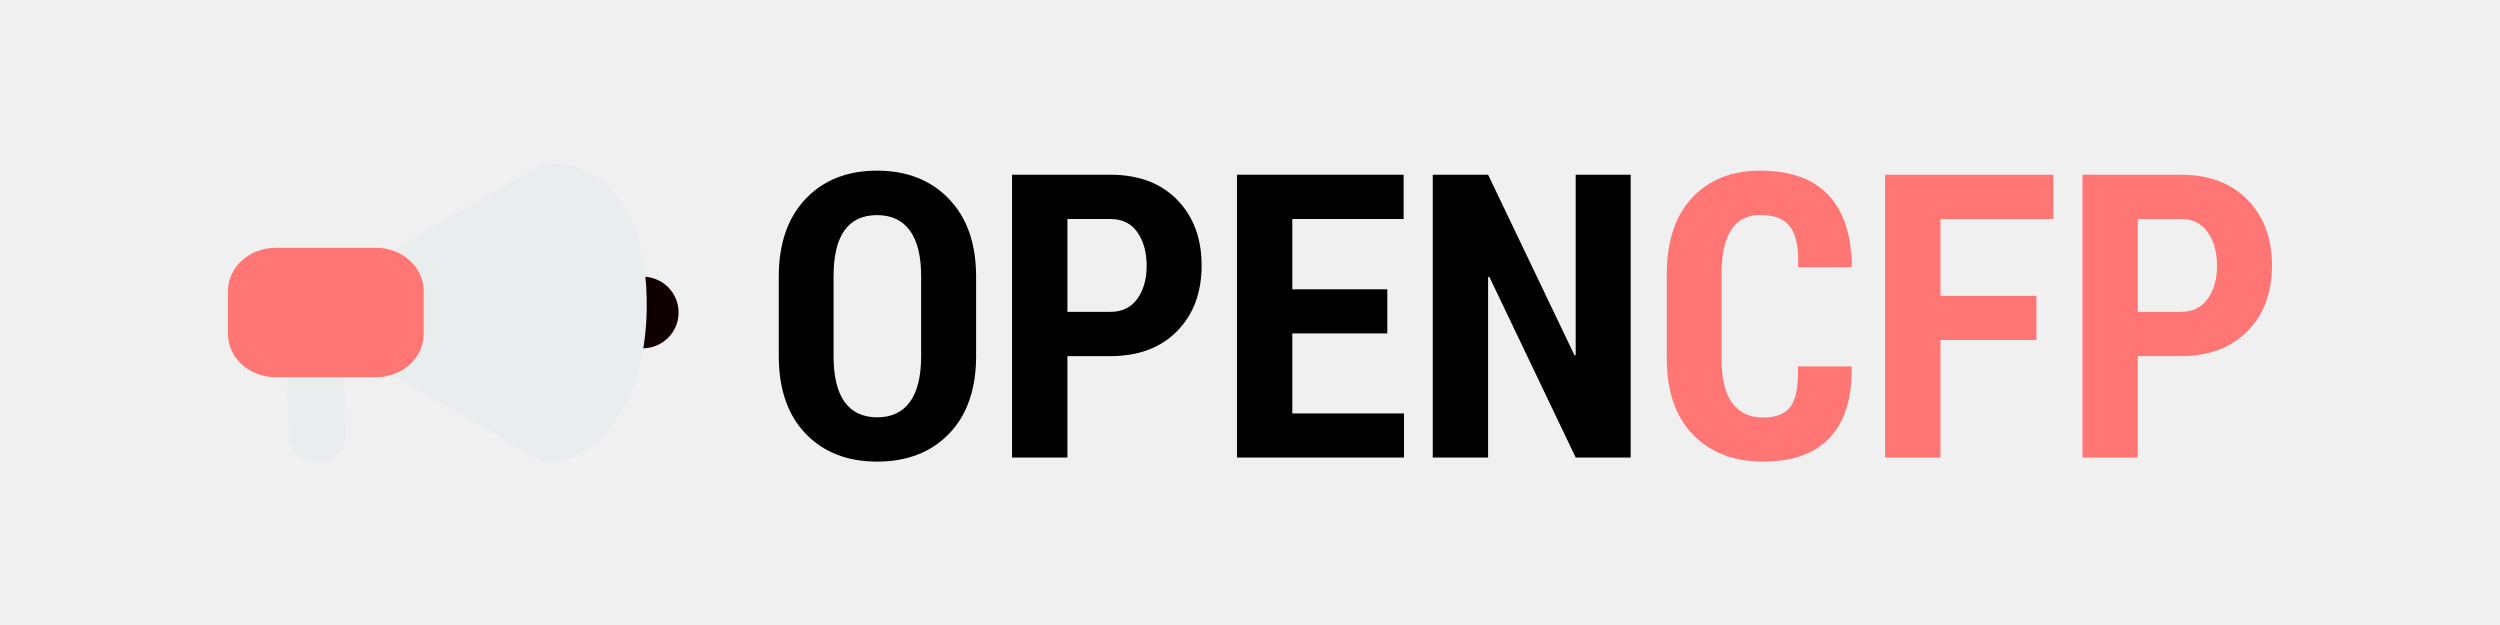
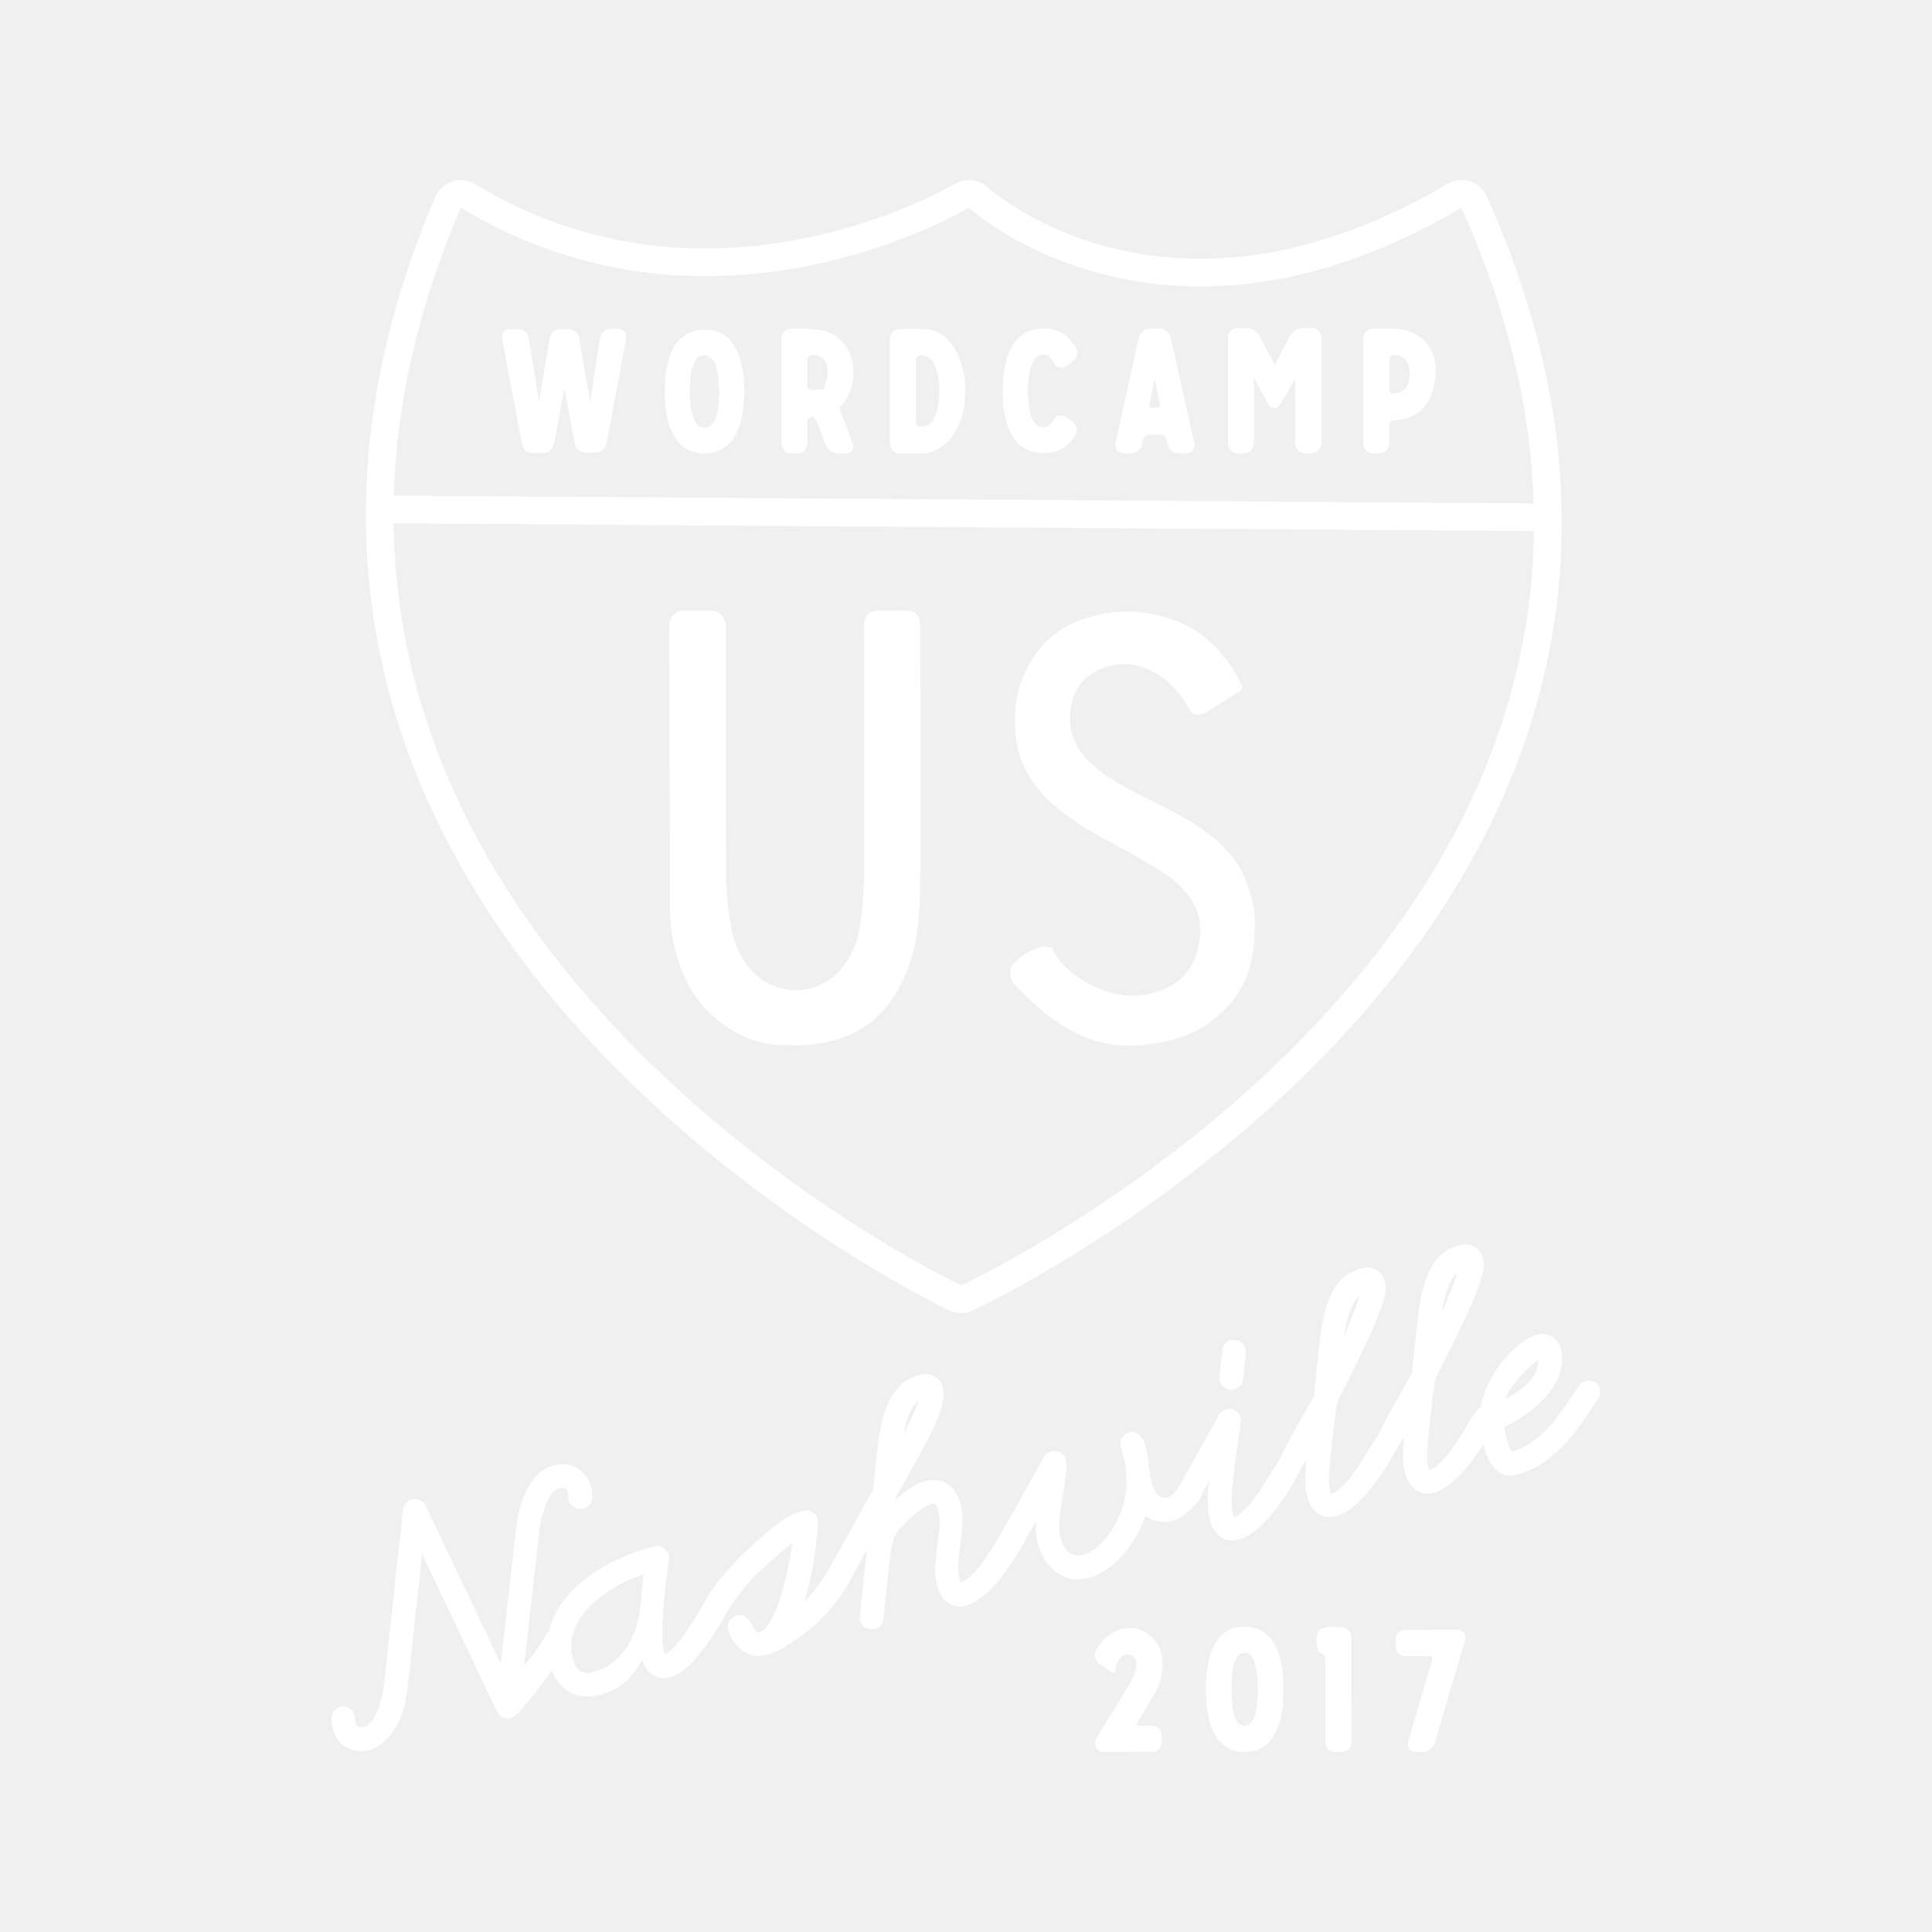
- <svg xmlns="http://www.w3.org/2000/svg" version="1.1" x="0" y="0" width="200" height="50" viewBox="0, 0, 500, 100" id="opencfp-logo">
-   <g>
-     <g>
-       <path class="megaphone-end" d="M128.559,57.158 C124.605,57.158 121.401,53.953 121.401,50 C121.401,46.047 124.605,42.842 128.559,42.842 C132.512,42.842 135.716,46.047 135.716,50 C135.716,53.953 132.512,57.158 128.559,57.158 z" fill="#110000" />
-       <path class="megaphone-base" d="M106.578,78.948 C101.18,75.312 56.956,50.086 56.956,50.086 C56.956,50.086 99.894,25.161 106.947,21.225 C113.999,17.288 129.856,23.817 129.34,49.627 C128.824,75.438 111.975,82.584 106.578,78.948 z" fill="#E9EDEE" />
-       <path class="megaphone-base" d="M62.459,47.244 L62.459,47.244 C65.607,47.128 68.249,49.465 68.36,52.464 L69.163,74.188 C69.273,77.187 66.811,79.713 63.663,79.829 L63.663,79.829 C60.515,79.945 57.873,77.608 57.763,74.609 L56.96,52.885 C56.849,49.886 59.311,47.36 62.459,47.244 z" fill="#E9EDEE" />
-       <path class="megaphone-cover" d="M55.142,37.056 L75.182,37.056 C80.452,37.056 84.725,40.92 84.725,45.685 L84.725,54.315 C84.725,59.08 80.452,62.944 75.182,62.944 L55.142,62.944 C49.872,62.944 45.6,59.08 45.6,54.315 L45.6,45.685 C45.6,40.92 49.872,37.056 55.142,37.056 z" fill="#FF7674" />
-     </g>
-     <path class="base-text" d="M195.223,58.688 Q195.223,68.633 189.824,74.227 Q184.424,79.82 175.451,79.82 Q166.478,79.82 161.117,74.227 Q155.756,68.633 155.756,58.688 L155.756,42.839 Q155.756,32.934 161.117,27.282 Q166.478,21.63 175.412,21.63 Q184.347,21.63 189.785,27.282 Q195.223,32.934 195.223,42.839 z M184.23,42.762 Q184.23,36.702 181.977,33.614 Q179.724,30.525 175.412,30.525 Q171.061,30.525 168.886,33.594 Q166.711,36.663 166.711,42.762 L166.711,58.688 Q166.711,64.826 168.925,67.895 Q171.139,70.964 175.451,70.964 Q179.724,70.964 181.977,67.895 Q184.23,64.826 184.23,58.688 z" fill="#000000" />
-     <path class="base-text" d="M213.481,58.727 L213.481,79.005 L202.41,79.005 L202.41,22.446 L222.066,22.446 Q230.534,22.446 235.428,27.457 Q240.323,32.468 240.323,40.586 Q240.323,48.744 235.409,53.736 Q230.495,58.727 222.066,58.727 z M213.481,49.87 L222.066,49.87 Q225.6,49.87 227.465,47.268 Q229.33,44.665 229.33,40.664 Q229.33,36.624 227.484,33.963 Q225.639,31.302 222.066,31.302 L213.481,31.302 z" fill="#000000" />
-     <path class="base-text" d="M277.459,54.182 L258.464,54.182 L258.464,70.187 L280.8,70.187 L280.8,79.005 L247.393,79.005 L247.393,22.446 L280.722,22.446 L280.722,31.302 L258.464,31.302 L258.464,45.364 L277.459,45.364 z" fill="#000000" />
-     <path class="base-text" d="M326.133,79.005 L315.139,79.005 L297.853,42.839 L297.62,42.917 L297.62,79.005 L286.549,79.005 L286.549,22.446 L297.62,22.446 L314.906,58.572 L315.139,58.494 L315.139,22.446 L326.133,22.446 z" fill="#000000" />
-     <path class="primary-text" d="M370.222,60.786 L370.339,61.019 Q370.416,70.342 365.91,75.081 Q361.404,79.82 352.625,79.82 Q343.846,79.82 338.602,74.44 Q333.358,69.06 333.358,59.193 L333.358,42.296 Q333.358,32.468 338.427,27.049 Q343.497,21.63 352.004,21.63 Q361.016,21.63 365.619,26.447 Q370.222,31.263 370.378,40.703 L370.261,40.936 L359.617,40.936 Q359.85,35.381 358.102,32.934 Q356.354,30.487 352.004,30.487 Q348.275,30.487 346.293,33.4 Q344.312,36.313 344.312,42.218 L344.312,59.193 Q344.312,65.176 346.429,68.089 Q348.546,71.002 352.625,71.002 Q356.626,71.002 358.2,68.691 Q359.773,66.38 359.579,60.786 z" fill="#FF7674" />
-     <path class="primary-text" d="M407.281,55.503 L388.091,55.503 L388.091,79.005 L377.02,79.005 L377.02,22.446 L410.66,22.446 L410.66,31.302 L388.091,31.302 L388.091,46.685 L407.281,46.685 z" fill="#FF7674" />
-     <path class="primary-text" d="M427.558,58.727 L427.558,79.005 L416.487,79.005 L416.487,22.446 L436.143,22.446 Q444.611,22.446 449.506,27.457 Q454.4,32.468 454.4,40.586 Q454.4,48.744 449.486,53.736 Q444.573,58.727 436.143,58.727 z M427.558,49.87 L436.143,49.87 Q439.678,49.87 441.543,47.268 Q443.407,44.665 443.407,40.664 Q443.407,36.624 441.562,33.963 Q439.717,31.302 436.143,31.302 L427.558,31.302 z" fill="#FF7674" />
-   </g>
+ <svg xmlns="http://www.w3.org/2000/svg" viewBox="0 0 800 800">
+   <defs>
+     <style>.a{fill:#fff;}</style>
+   </defs>
+   <path class="a" d="M615.63,81.31a11.47,11.47,0,0,0-16.29-5.17c-34.87,20.56-69.29,31-102.3,31-55.32,0-87.77-29.26-88.09-29.55a11.47,11.47,0,0,0-13.72-1.37c-.43.26-45,26.67-103.13,26.67a181.45,181.45,0,0,1-95.34-26.67,11.47,11.47,0,0,0-16.49,5.29C150.92,150,144,217.07,159.6,280.85c12.48,50.89,39.27,99.57,79.63,144.71,19.65,22,53.41,55,102.6,87.35,29.48,19.4,50.39,29.32,51.27,29.73a11.47,11.47,0,0,0,9.71,0c.89-.41,22.2-10.32,52.17-29.72,27.61-17.87,68.09-47.52,104.12-87.35,40.86-45.16,67.77-93.88,80-144.82C654.4,217,646.51,149.85,615.63,81.31ZM190.82,86a192.74,192.74,0,0,0,101.29,28.33C354.44,114.36,401.18,86,401.18,86S436.6,118.61,497,118.61c30.22,0,66.69-8.14,108.13-32.58,19.78,43.9,28.81,84.73,29.92,122.41l-472-3.21C164.12,168.44,172.54,128.68,190.82,86ZM398,532.25S165.49,422.7,163,216.71l472.19,3.21h0C632.5,423.84,398,532.25,398,532.25Z" />
+   <path class="a" d="M257.25,136.39a4.28,4.28,0,0,0-1.34-.19h0c-1,0-1.89,0-2.86,0-2.55.06-4.2,1.55-4.65,4.22-.08.57-.2,1.3-.36,2.2l-.32,2.2c-.06.33-.31,1.93-1.74,11.13-.35,2.25-1.42,9-1.5,9.53v.08l-.15,1.09c-.45-2.82-.74-4.5-.85-5.11-.39-2.42-1.13-6.79-2.19-13q-.78-4.61-1.42-8.3a4.67,4.67,0,0,0-2.78-3.63,5.87,5.87,0,0,0-2-.39c-.41,0-.92,0-1.55,0l-1.42,0a4.37,4.37,0,0,0-3,1.18,5,5,0,0,0-1.56,2.94q-.09.64-.22,1.39-.39,2.3-2,11.8c-1.94,11.54-2,11.95-2,12l-.17,1.09c-.37-2.54-.61-4.12-.7-4.75-.17-1-.84-5.2-2-12.57L219,140.27a4.84,4.84,0,0,0-1.48-2.82,4,4,0,0,0-2.68-1.19c-1.64,0-3,0-4,0a3.07,3.07,0,0,0-2.16,1.1,3.49,3.49,0,0,0-.8,2.31,7.1,7.1,0,0,0,.15,1.27h0a1.08,1.08,0,0,0,.06.19c0,.34.12.76.22,1.27l.82,4.42c1.93,10.09,2.92,15.29,3,15.85v0q1.19,6.4,3.06,16.1c.54,2.83.86,4.52,1,5a4.45,4.45,0,0,0,4.36,3.84c.67,0,1.33,0,2,0,.86,0,1.69,0,2.49-.08,1.61-.08,3.67-.83,4.39-4,0-.21.09-.45.16-.76q2.39-12.59,3-16l1.1-5.92c.46,2.5.55,3,.56,3.1q.84,4.44,2.84,14.79c.5,2.58.81,4.18.94,4.82a4.45,4.45,0,0,0,4.41,3.86c1,0,2.44,0,4.34,0a4.31,4.31,0,0,0,3.43-1.72,4.62,4.62,0,0,0,1.05-2.32h-.06l0-.16h0s0-.07,0-.1c.24-.89.53-2.42,1-5q.35-2,1.67-9.06,1.06-5.61,1.71-9.08,3.13-16.61,3.61-19.17a7.52,7.52,0,0,0,.11-1.69A3.27,3.27,0,0,0,257.25,136.39Z" />
+   <path class="a" d="M306.91,150.29a23.73,23.73,0,0,0-3.18-7.56,13.46,13.46,0,0,0-7-5.48,16.34,16.34,0,0,0-8.22-.48,13.7,13.7,0,0,0-9.57,7.16,23.72,23.72,0,0,0-2.06,4.9,45,45,0,0,0-1.63,11.38,59.84,59.84,0,0,0,.16,6.54,41.28,41.28,0,0,0,1.29,7.91,22.18,22.18,0,0,0,3.3,7.26,13.26,13.26,0,0,0,7.43,5.26,16.48,16.48,0,0,0,4.26.56,17.24,17.24,0,0,0,2.25-.15,13.3,13.3,0,0,0,8.68-4.63,17.2,17.2,0,0,0,2.2-3.27,26.4,26.4,0,0,0,2.32-6.67,55.14,55.14,0,0,0,1.09-10.93c-.19-4.47-.22-4.69-.23-4.73A40.64,40.64,0,0,0,306.91,150.29Zm-9.12,11.42a53.21,53.21,0,0,1-.6,7.92,15.53,15.53,0,0,1-1.14,4,9.6,9.6,0,0,1-1,1.79,3.93,3.93,0,0,1-3.24,1.64,4,4,0,0,1-3.31-1.54,9.3,9.3,0,0,1-1.18-2A21.55,21.55,0,0,1,286,168.2a55,55,0,0,1-.16-10.73,27,27,0,0,1,.92-5.44,10.63,10.63,0,0,1,1.32-2.88,4,4,0,0,1,3.41-2,5.51,5.51,0,0,1,1.47.22,4,4,0,0,1,2,1.39,9.16,9.16,0,0,1,1.43,2.73,23.26,23.26,0,0,1,1,4.31c.1.73.17,1.42.22,2C297.6,158,297.63,158.75,297.79,161.7Z" />
+   <path class="a" d="M351.54,163.1a21.4,21.4,0,0,0,1.87-8.63,13.64,13.64,0,0,0-.13-1.89,17.44,17.44,0,0,0-4.58-11.19c-3.09-3.27-7.43-5-12.91-5.19h0a7.8,7.8,0,0,0-1-.07h-.66a35,35,0,0,0-4.72,0q-1,0-1.95,0a3.65,3.65,0,0,0-2.72,1.13,4.16,4.16,0,0,0-1.22,2.7,10.39,10.39,0,0,0,0,1.26q0,11.8,0,35.39v5c0,.91,0,1.63.07,2.19a4,4,0,0,0,1.06,2.6,3.55,3.55,0,0,0,2.49,1.26c.55,0,1.12.07,1.7.07s1.17,0,1.77-.07a3.68,3.68,0,0,0,3.54-3.11,7.39,7.39,0,0,0,.15-1.57q0-.16,0-3l0-3.76c0-1.29,0-1.6,0-1.72a1.81,1.81,0,0,1,1.22-1.81c.08,0,.36-.06,1.21-.15.07,0,.15,0,.32.18a11.41,11.41,0,0,1,.74.95,12.77,12.77,0,0,1,.7,1.59c.23.56.78,2,1.63,4.3q1,2.69,1.65,4.36a5.66,5.66,0,0,0,5.32,3.81H350a8.15,8.15,0,0,0,1.08-.12l.11,0a2.83,2.83,0,0,0,2-3.6c-.07-.29-.22-.73-.45-1.37h0v0l-5.1-13.39-.18-.51.06,0A16.37,16.37,0,0,0,351.54,163.1Zm-9.29-5.6-1.2,3.63-3.93.38h-1a1.58,1.58,0,0,1-1.24-.51,2,2,0,0,1-.58-1.51V149.23a2.07,2.07,0,0,1,.62-1.7,1.92,1.92,0,0,1,1.42-.58h.07a8,8,0,0,1,2.6.48,5.24,5.24,0,0,1,3.26,3.51A10.52,10.52,0,0,1,342.25,157.5Z" />
+   <path class="a" d="M396.21,145.93c-3.3-6.46-8.15-9.73-14.41-9.73l-9.41,0a3.52,3.52,0,0,0-2.45.91,3.77,3.77,0,0,0-1.32,2.29,9,9,0,0,0-.15,1.76V162a1,1,0,0,0,0,.25v2.59q0,17.8,0,18.17a7.22,7.22,0,0,0,.07,1.1,4,4,0,0,0,1.19,2.49,3.75,3.75,0,0,0,2.85,1.14l2.74,0c1.15,0,2.09,0,2.73,0s1.75,0,3.4,0c5.27,0,9.71-2.59,13.2-7.61a28.29,28.29,0,0,0,4.93-15.85v0A35.21,35.21,0,0,0,396.21,145.93Zm-10.12,28.34a5.4,5.4,0,0,1-5.21,2.44,1.61,1.61,0,0,1-1.08-.58,1.9,1.9,0,0,1-.5-1.3c0-.41,0-1.25,0-2.49V149.06a2.13,2.13,0,0,1,.52-1.32,1.52,1.52,0,0,1,1.07-.56,6.8,6.8,0,0,1,.73,0,5,5,0,0,1,3.75,1.58,9.49,9.49,0,0,1,2,3.15,20,20,0,0,1,1.16,4.57,39.73,39.73,0,0,1,.19,9.71,22.41,22.41,0,0,1-1.36,5.85A9.73,9.73,0,0,1,386.09,174.27Z" />
+   <path class="a" d="M427.62,150.06a7.27,7.27,0,0,1,1.38-2,4.09,4.09,0,0,1,2.75-1.26,3.85,3.85,0,0,1,3.08,1.2,8,8,0,0,1,1.4,1.85,6.07,6.07,0,0,0,.48.8,3.36,3.36,0,0,0,3.53,1.46,4,4,0,0,0,1.42-.57,14,14,0,0,0,3.68-3.22,3.38,3.38,0,0,0,.6-3.64,14.93,14.93,0,0,0-2-3,13.56,13.56,0,0,0-7.79-5.14,17.08,17.08,0,0,0-8.15,0,13.61,13.61,0,0,0-7.87,5.22,21.43,21.43,0,0,0-3,6,39,39,0,0,0-1.83,10.58c-.09,2-.09,4.32,0,6.79a41.31,41.31,0,0,0,1.22,8.65,23.29,23.29,0,0,0,3.18,7.5,13.77,13.77,0,0,0,8.32,5.91,17.22,17.22,0,0,0,4,.47,18.84,18.84,0,0,0,3.24-.29,13.4,13.4,0,0,0,7.8-4.25,13.61,13.61,0,0,0,2.58-3.86,2.9,2.9,0,0,0,.23-1c0-2.15-1.56-4-4.71-5.59a2.29,2.29,0,0,0-.4-.19,3.27,3.27,0,0,0-4.4,1.21c-.05.08-.13.22-.19.35l-.17.26c-.93,1.19-1.14,1.41-1.19,1.46a4,4,0,0,1-3.1,1.22,4.32,4.32,0,0,1-2.77-1.29,8.07,8.07,0,0,1-1.53-2.33,18.69,18.69,0,0,1-1.15-4,45.56,45.56,0,0,1-.6-8.19,38.86,38.86,0,0,1,.63-6.94A15.51,15.51,0,0,1,427.62,150.06Z" />
+   <path class="a" d="M494.33,182.6Q491,167.75,489,158.7l-4.13-18.5a5.29,5.29,0,0,0-1.59-2.77,4.64,4.64,0,0,0-3.33-1.37h-3.55a4.72,4.72,0,0,0-3.39,1.4,5.44,5.44,0,0,0-1.57,2.84c-.08.42-.7,3.25-1.83,8.4q-.84,3.82-6.61,29.88c-.64,2.88-1,4.46-1.07,4.77a3.62,3.62,0,0,0,.53,3,3.46,3.46,0,0,0,2.57,1.41h3.05a4,4,0,0,0,1.07-.13,4.71,4.71,0,0,0,3.77-3.76c0-.09.05-.16.32-1.63a2.8,2.8,0,0,1,1-1.68,2.34,2.34,0,0,1,1.52-.61c1.42,0,3.05,0,4.82,0a2.32,2.32,0,0,1,1.55.63,2.62,2.62,0,0,1,.92,1.53c0,.15.09.36.15.62s.13.62.16.73c.58,2.73,2.29,4.2,5,4.26h2.59a10.45,10.45,0,0,0,1.08-.12,3.27,3.27,0,0,0,2-1.29,3.36,3.36,0,0,0,.58-2.35A13.28,13.28,0,0,0,494.33,182.6ZM477,162.52c.24-1.21.3-1.46.31-1.48a1.11,1.11,0,0,0,0-.14c0-.09.12-.6.31-1.57a2.92,2.92,0,0,0,.08-.3,1.09,1.09,0,0,0,0-.26,3.5,3.5,0,0,1,.47-1.31h0a3.41,3.41,0,0,1,.34.95q.35,1.89.81,4.26l.81,4.3.23,1.2c0,.27-.2.56-1.06.62a14.51,14.51,0,0,1-2.54,0c-.3,0-.56,0-.64-.13s-.2-.56-.06-1.41C476.14,167.16,476.28,166.35,477,162.52Z" />
+   <path class="a" d="M547.21,141.71a19.11,19.11,0,0,0-.07-1.94,3.92,3.92,0,0,0-.31-1.46,3.75,3.75,0,0,0-3.47-2.52c-.73,0-1.92,0-3.63,0a6.34,6.34,0,0,0-5.74,3.58q-.55,1-1.91,3.63l-1.94,3.69-1.9,3.68h0l-.38.73-.49-1-2.58-4.91-2.59-4.93q-.57-1.06-.65-1.21l-.07-.12a6.14,6.14,0,0,0-4.8-3.11,36.27,36.27,0,0,0-4.45,0,3.73,3.73,0,0,0-3.65,3.36,8.84,8.84,0,0,0-.11,1.53c0,.9,0,2.31,0,4.23v16.38c0,3.12,0,10.4,0,21.68,0,.41,0,.65,0,.8a4.08,4.08,0,0,0,1.16,2.71,3.69,3.69,0,0,0,2.67,1.2c.49,0,1,0,1.5,0s1,0,1.52,0a3.87,3.87,0,0,0,2.76-1.2,4.31,4.31,0,0,0,1.16-2.83V156.21c.35.67.73,1.45,1.15,2.34.63,1.3,1.2,2.41,1.7,3.32q1.42,2.58,3.13,5.65a1.09,1.09,0,0,0,.14.2,2.94,2.94,0,0,0,3.17,1.09,2.7,2.7,0,0,0,1.32-.92l.07-.11,6.38-10.86v0q0,1.29,0,2.09,0,3.48,0,8.87v15.65a4.47,4.47,0,0,0,1.22,2.9,3.94,3.94,0,0,0,2.89,1.23c1,0,1.91,0,2.7,0a3.88,3.88,0,0,0,2.76-1.17,4.32,4.32,0,0,0,1.26-2.9V164.44q0-12,0-18Z" />
+   <path class="a" d="M591,142.5c-3.12-4.06-7.81-6.21-13.95-6.4h0a62.39,62.39,0,0,0-6.78,0h-1.15a5.75,5.75,0,0,0-.89,0,3.77,3.77,0,0,0-2.65,1.31,4.32,4.32,0,0,0-1.08,2.89v21.53a1,1,0,0,0,0,.25v21.69s0,.07,0,.11a4.17,4.17,0,0,0,1.32,2.76,3.61,3.61,0,0,0,2.61,1.1l3.19,0a3.65,3.65,0,0,0,2.49-1.2,4.25,4.25,0,0,0,1.12-2.47,1,1,0,0,0,0-.13v-1q0-5.71,0-6.22s0,0,0,0a8,8,0,0,1,0-1,1.85,1.85,0,0,1,1.2-1.55,5.36,5.36,0,0,1,.85-.14l3-.3h.17a15.51,15.51,0,0,0,11.71-9.08,22.35,22.35,0,0,0,2-7.07,9.24,9.24,0,0,0,.24-1.75C594.91,150.49,593.72,146,591,142.5ZM583.72,155a9.8,9.8,0,0,1-.73,4h0a5.55,5.55,0,0,1-5.61,3.9c-1,0-1.93-.21-2.13-2.08a7.43,7.43,0,0,1,0-.77V149.67c0-.38,0-.72.09-1a2,2,0,0,1,.65-1.21,1.42,1.42,0,0,1,1-.45h.47a5.57,5.57,0,0,1,5.18,3,9.54,9.54,0,0,1,1.12,4.14Z" />
+   <path class="a" d="M369.3,413.91c7.89-11.23,11.8-26.74,11.63-46.12v-2c0-.17,0-.33,0-.49l.24-2.82V292.59q0-20.88-.13-33c-.06-5.08-1.7-6.74-6.78-6.85-2.95,0-6.55,0-10.68.13-3.84.11-5,1.69-5.6,4.37a11.35,11.35,0,0,0-.25,3q0,3.15.13,8.79v90.22a179.17,179.17,0,0,1-1.78,24.37,35.31,35.31,0,0,1-8,17.86,24.52,24.52,0,0,1-37.78-.69,33.91,33.91,0,0,1-7.13-14.83,129.49,129.49,0,0,1-2.51-24.18q-.13-38.63-.13-69.43V258.45a6.67,6.67,0,0,0-1.92-3.92,5.57,5.57,0,0,0-3.87-1.66c-4.07-.16-8.17-.16-12.08,0a5.61,5.61,0,0,0-3.78,1.79,5.38,5.38,0,0,0-1.65,3.6v3.67q0,64.62.13,110.85v2.95a74.2,74.2,0,0,0,3.33,21.59c2.66,8.77,6.86,16,12.52,21.47,9.43,9.12,19.39,13.7,30.39,14a5.79,5.79,0,0,1,1.19-.12h1.06a7.1,7.1,0,0,1,1.43.15C346.54,433.17,360.2,427,369.3,413.91Z" />
+   <path class="a" d="M470.26,432.91a53.58,53.58,0,0,0,6.88-.73c9.42-1.23,17.38-4.2,23.85-8.86,11.9-8.65,17.93-20.22,18.4-35.37,0-.18,0-.35,0-.53.85-6.84-.24-14.35-3.27-22.3-2.5-6.85-7.36-13.18-14.48-18.88a89.42,89.42,0,0,0-14.54-9.39c-1.7-.85-4.75-2.42-9.05-4.66-3.9-1.95-7-3.53-9.15-4.71a122.6,122.6,0,0,1-11.24-6.54,50,50,0,0,1-7.62-6.53,24.13,24.13,0,0,1-6.76-20.36c1.07-9.41,6.54-15.71,15.8-18.2,7.71-2,15.14-.4,22.15,4.6a36.72,36.72,0,0,1,9.84,10.89c.5.82,1,1.66,1.45,2.52h0a4.18,4.18,0,0,0,4.9,1.89,6.18,6.18,0,0,0,2.26-1q4.6-2.76,14-8.66a7.74,7.74,0,0,0,.41-.74,3.12,3.12,0,0,0,.35-.83l-.08-.16c-.07-.13-.13-.27-.19-.41a52.16,52.16,0,0,0-7.7-12.44,46,46,0,0,0-17.86-13.75A55.5,55.5,0,0,0,452.93,255c-13.51,3.32-22.88,11.12-28.66,23.85-3.15,6.78-4.45,14.63-3.9,23.39a41.25,41.25,0,0,0,10.11,25.17,62.81,62.81,0,0,0,9.78,9.15,107.75,107.75,0,0,0,14.32,9.25c1.08.64,3.21,1.86,8.38,4.65,3.56,1.87,6.49,3.5,8.64,4.81,3.38,1.9,7.57,4.48,12.29,7.56a37,37,0,0,1,8.16,7.91c4.43,5.48,5.9,12.43,4.33,20.63-1.69,8.8-6.62,15.1-14.26,18.22-10.65,4.42-21.73,3.37-32.91-3.15-6.38-3.7-11-8.43-13.74-14a6.18,6.18,0,0,0-1.54-.24,5.79,5.79,0,0,1-1.49-.28,13.51,13.51,0,0,0-4.51,1.31,20.25,20.25,0,0,0-6.94,4.6,5.79,5.79,0,0,1-.87.77c-.72.51-1.57,1.42-1.75,3.88a7.56,7.56,0,0,0,1.34,4.93c9.07,9.38,17,15.81,23.51,19.11l.31.17A48.28,48.28,0,0,0,470.26,432.91Z" />
+   <path class="a" d="M507.24,574.73a4.75,4.75,0,0,0,2.59.78,4.88,4.88,0,0,0,1.13-.14,4.94,4.94,0,0,0,2.51-1.48,4.81,4.81,0,0,0,1.27-2.85q.06-.75.28-2.42t.44-3.61c.15-1.26.27-2.46.35-3.57a9.8,9.8,0,0,0-.08-2.87,4.89,4.89,0,0,0-5.94-3.64,4.64,4.64,0,0,0-2.55,1.61,5.16,5.16,0,0,0-1.1,2.58c0,.05,0,.11,0,.16,0,.25-.07.84-.26,2.24-.16,1.2-.31,2.47-.45,3.79s-.25,2.52-.34,3.63a8.85,8.85,0,0,0,0,2.76A4.87,4.87,0,0,0,507.24,574.73Z" />
+   <path class="a" d="M662.66,575.3a4.47,4.47,0,0,0-2.52-3.09,5.23,5.23,0,0,0-3.5-.4c-1.17.28-2.25,1.2-3.5,3-.91,1.29-2,2.91-3.27,4.83s-2.69,4-4.33,6.19a58.38,58.38,0,0,1-5.44,6.38,43.31,43.31,0,0,1-6.65,5.52,24.64,24.64,0,0,1-7.4,3.37,6.68,6.68,0,0,1-.85-1.46,22.7,22.7,0,0,1-1-2.82c-.32-1.1-.6-2.16-.82-3.16a25.48,25.48,0,0,1-.45-2.61v-.11a65.26,65.26,0,0,0,9.44-5.66,45.59,45.59,0,0,0,8.44-7.78,28,28,0,0,0,5.09-8.94,17.42,17.42,0,0,0,.47-9.74,8.58,8.58,0,0,0-3.35-5.14,7.48,7.48,0,0,0-6.37-1.07,17.59,17.59,0,0,0-5.38,2.46,33,33,0,0,0-5.38,4.44,54.63,54.63,0,0,0-5,5.85,46.81,46.81,0,0,0-4.26,6.9,38.91,38.91,0,0,0-2.86,7.53c-.24.93-.42,1.85-.57,2.77a8.13,8.13,0,0,0-2.52,2.59c-.88,1.27-1.91,2.85-3,4.72s-2.36,3.82-3.71,6a71.72,71.72,0,0,1-4.17,6,36.39,36.39,0,0,1-4.37,4.73,9.38,9.38,0,0,1-3.65,2.15,1.84,1.84,0,0,1-.14-.36c-.11-.38-.2-.73-.28-1.06a14.74,14.74,0,0,1-.4-2.95c0-1.08,0-2.16,0-3.26,0-.43,0-1.36.22-3.38q.22-2.51.55-5.7t.73-6.68q.4-3.47.78-6.5t.67-5.11a19.19,19.19,0,0,1,.35-2.13,29.81,29.81,0,0,1,2.12-4.82c1-1.79,1.87-3.52,2.68-5.18,1.09-2.33,2.27-4.76,3.49-7.23s2.46-5,3.64-7.49,2.36-5.07,3.45-7.61,2.11-5.13,3-7.63a40.79,40.79,0,0,0,1.42-4.82,12.3,12.3,0,0,0,0-5.69,7.12,7.12,0,0,0-3.6-5,8.3,8.3,0,0,0-5.89-.55,17.28,17.28,0,0,0-10,6.33,24,24,0,0,0-2.91,4.84,47.79,47.79,0,0,0-2.06,5.43,50.91,50.91,0,0,0-1.21,5.06c-.37,1.93-.71,4.06-1,6.32s-.57,4.55-.85,7-.52,4.73-.74,7l-.63,6.36q-.27,2.69-.44,4.69-.52.91-1.57,2.69-1.34,2.27-3,5.18t-3.45,6.13c-1.2,2.15-2.3,4.19-3.28,6.06s-1.8,3.55-2.42,5l-.14.34c-.24.29-.48.61-.74,1-.88,1.27-1.91,2.86-3,4.72s-2.36,3.82-3.71,6a71.59,71.59,0,0,1-4.17,6,36.33,36.33,0,0,1-4.37,4.73,9.39,9.39,0,0,1-3.65,2.15A1.76,1.76,0,0,1,551,618q-.17-.57-.28-1.06a14.78,14.78,0,0,1-.4-2.95c0-1.08,0-2.16,0-3.26,0-.43,0-1.36.22-3.37q.22-2.51.55-5.7t.73-6.68q.4-3.47.78-6.5t.67-5.11a18.81,18.81,0,0,1,.35-2.13,29.8,29.8,0,0,1,2.12-4.82c1-1.79,1.87-3.53,2.68-5.18,1.1-2.34,2.27-4.77,3.5-7.24s2.46-5,3.64-7.49,2.36-5.07,3.46-7.61,2.11-5.13,3-7.63a40.88,40.88,0,0,0,1.42-4.83,12.3,12.3,0,0,0,0-5.69,7.12,7.12,0,0,0-3.6-5,8.3,8.3,0,0,0-5.89-.55,17.27,17.27,0,0,0-10,6.33,24,24,0,0,0-2.91,4.84,48,48,0,0,0-2.06,5.43,51,51,0,0,0-1.21,5.06c-.37,1.93-.71,4.06-1,6.32s-.57,4.55-.85,7-.52,4.73-.74,7l-.63,6.36q-.27,2.69-.44,4.69-.52.91-1.57,2.69-1.34,2.27-3,5.18t-3.45,6.13c-1.2,2.15-2.3,4.19-3.28,6.06s-1.8,3.56-2.42,5l-.27.65-.38.55c-.85,1.28-1.86,2.86-3,4.7s-2.36,3.82-3.71,6a71.76,71.76,0,0,1-4.17,6,38.25,38.25,0,0,1-4.37,4.77,9.19,9.19,0,0,1-3.65,2.18,2.43,2.43,0,0,1-.11-.3c-.11-.38-.2-.73-.28-1.06a20.37,20.37,0,0,1-.41-4.49c0-2,.09-4.19.28-6.55s.45-4.9.77-7.48.66-5.14,1-7.52.67-4.65,1-6.68.56-3.73.72-5a7.67,7.67,0,0,0,.08-.78,4.1,4.1,0,0,0-.12-1.11,5,5,0,0,0-2.06-2.94,4.57,4.57,0,0,0-3.75-.72,5.06,5.06,0,0,0-3.21,2.37l-15.83,28.32c-.44.71-.91,1.47-1.43,2.3a13.9,13.9,0,0,1-1.93,2.38,5.2,5.2,0,0,1-2.52,1.29,3.14,3.14,0,0,1-2-.07,5,5,0,0,1-1.82-1.37,9.42,9.42,0,0,1-1.48-2.41,17.81,17.81,0,0,1-1-2.87,38.47,38.47,0,0,1-1-6.25,43.19,43.19,0,0,0-1.08-7q-.18-.77-.52-1.87a12.31,12.31,0,0,0-1-2.37,6.68,6.68,0,0,0-1.84-2.16,4.06,4.06,0,0,0-3.49-.69,5.21,5.21,0,0,0-3,2,4.6,4.6,0,0,0-.73,3.88c.41,1.71.85,3.37,1.32,5a23.81,23.81,0,0,1,.81,4.14,2.17,2.17,0,0,0,0,.3v.57c0,.06,0,.11,0,.17a47.54,47.54,0,0,1,.19,6.49,32.79,32.79,0,0,1-.91,6.29,34.3,34.3,0,0,1-2.36,6.58,40.83,40.83,0,0,1-4,6.79,31,31,0,0,1-5.18,5.56,14,14,0,0,1-5.69,3,6.14,6.14,0,0,1-5.94-1.37,9,9,0,0,1-2-2.66,16,16,0,0,1-1.34-3.61,17.17,17.17,0,0,1-.39-4.37c0-1.75.18-3.65.42-5.62s.55-4,.9-6.09.7-4.09,1-6,.51-3.67.64-5.25a14.16,14.16,0,0,0-.2-4.34,4.8,4.8,0,0,0-2.25-3.11,5,5,0,0,0-3.74-.51,4.6,4.6,0,0,0-3.08,2.4L416.76,631h0c-.64,1-1.43,2.38-2.33,4s-1.85,3.19-2.92,5-2.19,3.49-3.42,5.25-2.46,3.35-3.71,4.81a27.88,27.88,0,0,1-3.71,3.63,8.62,8.62,0,0,1-2.94,1.63,1.64,1.64,0,0,1-.13-.33c-.1-.36-.2-.7-.27-1a22.05,22.05,0,0,1-.54-6.95c.2-2.5.49-5.05.86-7.59s.67-5.27.88-7.89a26.84,26.84,0,0,0-.67-8.38,17.17,17.17,0,0,0-1.78-4.54,12.29,12.29,0,0,0-3.06-3.6,10.51,10.51,0,0,0-4.29-2,11.69,11.69,0,0,0-5.24.15,18.21,18.21,0,0,0-4.78,2,41.92,41.92,0,0,0-4.52,3c-1.12.86-2.2,1.74-3.23,2.65l.1-1,10.65-19.17q.7-1.3,1.73-3.19c.71-1.3,1.43-2.71,2.14-4.18s1.43-3,2.12-4.64a48.32,48.32,0,0,0,1.79-4.84,31.69,31.69,0,0,0,1.07-4.61,11.63,11.63,0,0,0-.11-4.41,7.12,7.12,0,0,0-3.6-5,8.29,8.29,0,0,0-5.89-.55,17.18,17.18,0,0,0-6,2.68,20.24,20.24,0,0,0-4.42,4.32,25.47,25.47,0,0,0-3.07,5.37,44.55,44.55,0,0,0-2,5.84c-.53,2-1,4-1.29,6s-.58,3.87-.76,5.62l-1.88,17.71-18.6,33.41h0c-.95,1.54-1.89,3-2.81,4.37-1.24,1.83-2.56,3.59-3.93,5.24-1,1.21-2.08,2.4-3.21,3.56q.22-.7.43-1.41c1-3.39,1.87-6.89,2.57-10.4s1.28-7,1.71-10.54.78-6.9,1-10.25a4.47,4.47,0,0,0-.08-1.69,4.72,4.72,0,0,0-2.26-3,4.89,4.89,0,0,0-3.66-.56,24,24,0,0,0-6.68,2.78,53.82,53.82,0,0,0-6.14,4.28c-1.95,1.56-3.84,3.2-5.63,4.88s-3.34,3.1-4.88,4.46q-.85.79-2.52,2.45c-1.11,1.1-2.32,2.37-3.61,3.77s-2.6,2.87-4,4.45-2.63,3.17-3.7,4.65a33,33,0,0,0-2.16,3.38h0c-.55.9-1.26,2.1-2.15,3.67s-1.83,3.16-2.92,4.93-2.28,3.63-3.51,5.47-2.46,3.53-3.7,5.07a29.75,29.75,0,0,1-3.58,3.78,7.93,7.93,0,0,1-2.21,1.45,2,2,0,0,1-.11-.29c-.1-.33-.18-.62-.24-.87a28,28,0,0,1-.66-5.22c-.09-2.08-.09-4.31,0-6.63s.27-4.8.5-7.27.48-4.89.75-7.24.52-4.5.77-6.54.46-3.8.61-5.16a7.46,7.46,0,0,0,.08-.77,4,4,0,0,0-.12-1.12,4.78,4.78,0,0,0-5.86-3.59,81.44,81.44,0,0,0-10.61,3.39,76.54,76.54,0,0,0-10.89,5.32,66,66,0,0,0-10,7.21,43.58,43.58,0,0,0-7.92,9.1,32.29,32.29,0,0,0-4.33,10.22,3.86,3.86,0,0,0-.41.35,5.88,5.88,0,0,0-1.07,1.47,59.54,59.54,0,0,1-6.24,9.3L217,689.86l6.35-56c.07-.83.22-1.85.43-3s.51-2.43.86-3.72a39.2,39.2,0,0,1,1.29-3.88,21.69,21.69,0,0,1,1.68-3.43,11.23,11.23,0,0,1,2-2.45,4.48,4.48,0,0,1,2-1.09,3.51,3.51,0,0,1,2.46.19,2.29,2.29,0,0,1,1.18,1.73,2.79,2.79,0,0,1,.07.83,7.14,7.14,0,0,0,.18,2.09,4.7,4.7,0,0,0,2.28,3,4.92,4.92,0,0,0,3.67.55,4.55,4.55,0,0,0,2.77-1.79,5.57,5.57,0,0,0,1-2.53,9.2,9.2,0,0,0,0-2.4c-.1-.71-.22-1.36-.36-1.93a13.27,13.27,0,0,0-2.07-4.64,12.23,12.23,0,0,0-3.45-3.28,12,12,0,0,0-4.49-1.67,13,13,0,0,0-5.11.23,14.75,14.75,0,0,0-7.36,4.21,25.6,25.6,0,0,0-4.63,6.82,39.73,39.73,0,0,0-2.71,7.85,67.3,67.3,0,0,0-1.32,7.33l-6.36,56-31-65.23A5,5,0,0,0,174,621.3a4.81,4.81,0,0,0-3.43-.43,4.67,4.67,0,0,0-2.52,1.53,5,5,0,0,0-1.16,2.65l-3.94,36.16L159,697.48c-.07.84-.22,1.85-.44,3s-.51,2.43-.86,3.72-.78,2.59-1.27,3.9a20,20,0,0,1-1.64,3.4,10.9,10.9,0,0,1-2,2.44,4.66,4.66,0,0,1-2,1.11,3.56,3.56,0,0,1-2.54-.14c-.21-.11-.84-.44-1.2-1.94a1.73,1.73,0,0,1,0-.59,6.07,6.07,0,0,0-.14-2,4.9,4.9,0,0,0-2.14-3,4.73,4.73,0,0,0-3.73-.61h0a4.49,4.49,0,0,0-2.76,1.8,5.6,5.6,0,0,0-.94,2.47,8.81,8.81,0,0,0,0,2.35c.09.68.21,1.33.35,1.91.93,3.87,2.87,6.65,5.77,8.26a12.22,12.22,0,0,0,6,1.51,16.6,16.6,0,0,0,3.87-.48,5.35,5.35,0,0,0,1.19-.48l.9-.46c.36-.18.71-.38,1.05-.58a7.91,7.91,0,0,0,.83-.55,19.86,19.86,0,0,0,5-4.87,30.17,30.17,0,0,0,3.37-6,37.84,37.84,0,0,0,2.05-6.58c.47-2.19.83-4.38,1.07-6.49l6-55.1,31,65.25a4.74,4.74,0,0,0,2.33,2.32,4.85,4.85,0,0,0,3.21.35,6.84,6.84,0,0,0,3-2c.92-.88,2-2,3.18-3.41s2.45-2.9,3.77-4.58,2.66-3.45,4-5.25c1.11-1.53,2.18-3.05,3.2-4.55a19.6,19.6,0,0,0,1.81,3.72,15.88,15.88,0,0,0,4.45,4.64,14.68,14.68,0,0,0,6,2.35,15.37,15.37,0,0,0,2.47.2,19.62,19.62,0,0,0,4.57-.57,27.59,27.59,0,0,0,7.66-2.92,22.66,22.66,0,0,0,5.27-4.31,36.84,36.84,0,0,0,4-5.51q.59-1,1.24-2a14.37,14.37,0,0,0,1.71,3.68,9,9,0,0,0,3.76,3.27,8.81,8.81,0,0,0,5.9.34,14.54,14.54,0,0,0,5.29-2.66,36.06,36.06,0,0,0,4.91-4.55,70,70,0,0,0,4.6-5.65c1.47-2,2.86-4,4.12-6s2.41-3.87,3.42-5.66c.66-1.16,1.23-2.2,1.72-3.14q1.61-2.32,3.16-4.5c1.07-1.5,2.2-3,3.37-4.47s2.37-2.86,3.64-4.23a54,54,0,0,1,4.13-4q1.94-1.74,3.95-3.59c1.32-1.21,2.66-2.42,4-3.6s2.71-2.3,4.08-3.36l.39-.3-.16,1.19c-.35,2.5-.84,5.31-1.46,8.34s-1.37,6.21-2.24,9.45a73.16,73.16,0,0,1-2.93,8.83,31.81,31.81,0,0,1-3.57,6.62,6.34,6.34,0,0,1-3.4,2.69,1.18,1.18,0,0,1-.7,0,2.21,2.21,0,0,1-.79-.7,14.3,14.3,0,0,1-1.06-1.67c-.41-.75-.83-1.45-1.25-2.09a7.16,7.16,0,0,0-1.9-2,4.18,4.18,0,0,0-3.45-.56,5,5,0,0,0-2.93,2,4.47,4.47,0,0,0-.76,3.76,15,15,0,0,0,2.13,4.88,14.77,14.77,0,0,0,3.57,3.74,12.74,12.74,0,0,0,4.74,2.14,11.5,11.5,0,0,0,2.54.28,12.6,12.6,0,0,0,2.95-.36,10.64,10.64,0,0,0,1.74-.58l1.33-.57.11,0a74.29,74.29,0,0,0,9.64-5.67,72.1,72.1,0,0,0,8.77-7.17,74.17,74.17,0,0,0,7.54-8.44,61.46,61.46,0,0,0,6-9.48c.07-.12.11-.24.16-.36l6.25-11.29-.34,3q-.38,3.43-.75,6.91l-.72,6.76q-.35,3.3-.6,5.88t-.39,4.23a7.58,7.58,0,0,0-.06,2.46,4.53,4.53,0,0,0,2.39,3.07,5.12,5.12,0,0,0,3.58.44,5,5,0,0,0,2.44-1.38,4.56,4.56,0,0,0,1.25-2.75l2.75-25.45.35-2.52c.11-.82.27-1.66.46-2.49s.42-1.64.68-2.42a14.1,14.1,0,0,1,.83-2,19.82,19.82,0,0,1,2.6-3.43,47.34,47.34,0,0,1,4.25-4.14,43.92,43.92,0,0,1,4.68-3.54,12.43,12.43,0,0,1,3.59-1.75,1.75,1.75,0,0,1,.85,0,1.32,1.32,0,0,1,.58.37,3,3,0,0,1,.59.93,10.74,10.74,0,0,1,.51,1.57,21.76,21.76,0,0,1,.53,6.91c-.21,2.48-.5,5-.86,7.6s-.66,5.28-.87,7.91a26.83,26.83,0,0,0,.67,8.38,15.9,15.9,0,0,0,1.35,3.64,10.32,10.32,0,0,0,2.43,3.09,8.86,8.86,0,0,0,3.49,1.84,9,9,0,0,0,4.47,0,16.47,16.47,0,0,0,5.64-2.65,38.06,38.06,0,0,0,5.1-4.38,58.19,58.19,0,0,0,4.77-5.52c1.51-2,2.92-4,4.21-5.93s2.47-3.88,3.49-5.7,1.9-3.42,2.6-4.79l0-.08c.41-.59.83-1.25,1.27-2q1.05-1.75,2.21-3.8c-.07,1.11-.09,2.22-.07,3.31a23.94,23.94,0,0,0,.66,5.2,24.92,24.92,0,0,0,2.57,6.53,19.26,19.26,0,0,0,4.38,5.29,16,16,0,0,0,6.06,3.16,13.57,13.57,0,0,0,3.61.48,16.74,16.74,0,0,0,3.89-.48,24.73,24.73,0,0,0,9.12-4.37,40.28,40.28,0,0,0,7.37-7.23,47,47,0,0,0,7.62-14.18,14.15,14.15,0,0,0,3.63,1.62,16.84,16.84,0,0,0,4.08.66,13.84,13.84,0,0,0,3.79-.32,11.14,11.14,0,0,0,2.72-1.11A27.17,27.17,0,0,0,491,626.7a25.72,25.72,0,0,0,2.79-2.33,18.29,18.29,0,0,0,2.39-2.77,13.85,13.85,0,0,0,1.58-2.93,7,7,0,0,0,.25-.82l.56-.91c.68-1.1,1.39-2.32,2.14-3.62q-.11.83-.2,1.66a64,64,0,0,0-.4,7.08,30.59,30.59,0,0,0,.83,7.16,14.56,14.56,0,0,0,1.4,3.64,10.41,10.41,0,0,0,2.44,3,8.69,8.69,0,0,0,3.49,1.77,8,8,0,0,0,1.95.23,10.4,10.4,0,0,0,2.42-.3,16.74,16.74,0,0,0,5.66-2.65,37.52,37.52,0,0,0,5.13-4.39,60.89,60.89,0,0,0,4.76-5.48c1.51-1.95,2.93-3.94,4.22-5.91s2.47-3.9,3.49-5.74,1.87-3.42,2.58-4.81a5.22,5.22,0,0,0,.27-.66c.41-.58.84-1.21,1.27-1.92q.44-.72.89-1.5-.06.56-.11,1.12a70.64,70.64,0,0,0-.32,7.1,29.27,29.27,0,0,0,.74,6.63,15.9,15.9,0,0,0,1.35,3.64,10.63,10.63,0,0,0,2.37,3.08,8.57,8.57,0,0,0,3.48,1.87,7.79,7.79,0,0,0,2,.26,10.44,10.44,0,0,0,2.43-.3,16.71,16.71,0,0,0,5.66-2.65,38.59,38.59,0,0,0,5.16-4.39,56.55,56.55,0,0,0,4.8-5.53c1.5-2,2.92-4,4.23-5.93s2.52-3.9,3.57-5.7,2-3.44,2.68-4.85a4.53,4.53,0,0,0,.17-.45q.69-.94,1.42-2.13.44-.72.89-1.5-.06.56-.11,1.12a70.64,70.64,0,0,0-.32,7.1,29.26,29.26,0,0,0,.74,6.63,15.87,15.87,0,0,0,1.35,3.64,10.65,10.65,0,0,0,2.37,3.08,8.56,8.56,0,0,0,3.48,1.87,7.79,7.79,0,0,0,2,.26,10.44,10.44,0,0,0,2.43-.3,16.7,16.7,0,0,0,5.66-2.65,38.72,38.72,0,0,0,5.16-4.39,56.35,56.35,0,0,0,4.8-5.54c1.51-2,2.93-4,4.23-5.93.37-.55.7-1.08,1.05-1.63.33,1.26.69,2.52,1.11,3.75a19.68,19.68,0,0,0,2.43,4.9,11.33,11.33,0,0,0,3.78,3.5,7.14,7.14,0,0,0,3.5.9,8.79,8.79,0,0,0,2-.25,32.69,32.69,0,0,0,8.92-3.41,47,47,0,0,0,7.42-5.2,57.11,57.11,0,0,0,6.19-6.18c1.83-2.13,3.52-4.29,5-6.4s2.88-4.1,4.07-5.93,2.2-3.32,3.1-4.57a4,4,0,0,0,.77-2.16A6,6,0,0,0,662.66,575.3Zm-39.35,4a23.19,23.19,0,0,1,2.28-4.38,40.67,40.67,0,0,1,3.51-4.57,52.58,52.58,0,0,1,4-4.1,36.23,36.23,0,0,1,3.67-3l.32-.22a9.46,9.46,0,0,1-.18,2,14.59,14.59,0,0,1-1.13,3.35,15.92,15.92,0,0,1-2.7,3.9,28.92,28.92,0,0,1-5.1,4.31A39.09,39.09,0,0,1,623.31,579.32ZM597,543.7c.29-1.83.65-3.67,1.06-5.49a34.59,34.59,0,0,1,2-6.27,17.33,17.33,0,0,1,2.91-4.65,7.86,7.86,0,0,1,.66-.66c-.48,1.57-1.1,3.36-1.84,5.33-.86,2.28-1.83,4.7-2.88,7.21Q598,541.51,597,543.7Zm-40.57,9.74c.29-1.82.65-3.67,1.06-5.49a34.66,34.66,0,0,1,2-6.27,17.35,17.35,0,0,1,2.91-4.65,8,8,0,0,1,.67-.66c-.48,1.56-1.1,3.35-1.84,5.33-.85,2.26-1.82,4.69-2.88,7.21Q557.42,551.25,556.48,553.44ZM374.16,593.8c.3-1.5.64-3,1-4.51a25.92,25.92,0,0,1,1.86-5,13.64,13.64,0,0,1,2.62-3.67,6.91,6.91,0,0,1,.62-.54c-.4,1.29-.93,2.72-1.59,4.28-.78,1.83-1.67,3.77-2.66,5.76C375.41,591.35,374.78,592.59,374.16,593.8Zm-121,95a21.12,21.12,0,0,1-7.8,3.59c-2.34.56-4.08.36-5.32-.61a9.09,9.09,0,0,1-2.93-5.21,19.21,19.21,0,0,1-.22-8.59,23.08,23.08,0,0,1,3.18-7.66,32.58,32.58,0,0,1,5.8-6.68A56,56,0,0,1,253.4,658a62.37,62.37,0,0,1,8.22-4.3c1.67-.72,3.29-1.36,4.85-1.92L266,657q-.42,4.18-.86,8.41a41.81,41.81,0,0,1-2,9.22,32.56,32.56,0,0,1-4,8A26.67,26.67,0,0,1,253.14,688.83Z" />
+   <path class="a" d="M471.11,713c5.5-9.19,6.82-11.39,6.94-11.59l0-.05a23.06,23.06,0,0,0,3.23-14.5,14.23,14.23,0,0,0-6.52-10.64,12.51,12.51,0,0,0-12-1.16,19.33,19.33,0,0,0-8.55,7.51,4.62,4.62,0,0,0-.85,3.43,4.49,4.49,0,0,0,1.93,2.91c.82.62,2.22,1.63,4.14,3a2.14,2.14,0,0,0,1.63.6,1.08,1.08,0,0,0,.84-.77l.1-.34a1.07,1.07,0,0,0,0-.18,1.09,1.09,0,0,0,0-.28v-.1a9.24,9.24,0,0,1,2.14-4.55,3.54,3.54,0,0,1,3.84-1,3.71,3.71,0,0,1,2.55,3,6.47,6.47,0,0,1-.37,3.71,37,37,0,0,1-3.46,7L454.24,719.5c-1.08,1.75-.86,3-.43,3.81a2.73,2.73,0,0,0,1.35,1.69,3.21,3.21,0,0,0,1.51.44c12.81,0,19.54-.08,20.57-.1a3.74,3.74,0,0,0,2.72-1.2,4.14,4.14,0,0,0,1.1-2.83v-2.24a4.7,4.7,0,0,0-1.22-3.44,4.32,4.32,0,0,0-3.15-1.1l-5.08,0a4.39,4.39,0,0,1-1-.06l-.2-.06a.91.91,0,0,1,.07-.29A11.48,11.48,0,0,1,471.11,713Z" />
+   <path class="a" d="M530.64,689.51h0a27.69,27.69,0,0,0-3.13-9.06,13.45,13.45,0,0,0-8.07-6.4,17.36,17.36,0,0,0-4.65-.45,13,13,0,0,0-11.51,6.77,22.16,22.16,0,0,0-2.71,7,58.82,58.82,0,0,0-.33,22.63,23.83,23.83,0,0,0,3.52,9.36,13,13,0,0,0,7.25,5.49,15.74,15.74,0,0,0,4.29.59,17.12,17.12,0,0,0,3.3-.33,12.84,12.84,0,0,0,8.36-5.67,22.12,22.12,0,0,0,3-6.63,48.49,48.49,0,0,0,1.45-13.28A50.58,50.58,0,0,0,530.64,689.51Zm-9.81,10v0A50.88,50.88,0,0,1,519.78,710a10.32,10.32,0,0,1-1.16,2.7,3.72,3.72,0,0,1-3.23,1.92,3.63,3.63,0,0,1-3.23-1.92,12.56,12.56,0,0,1-1.62-4.66,58.44,58.44,0,0,1-.53-11.41,34.51,34.51,0,0,1,.75-6.77,13.62,13.62,0,0,1,1.14-3.19,3.65,3.65,0,0,1,3.41-2.3h.06a3.59,3.59,0,0,1,3.37,2.16,17.2,17.2,0,0,1,1.65,5.69,19.73,19.73,0,0,1,.22,2.1C520.83,698.54,520.84,699.34,520.83,699.49Z" />
+   <path class="a" d="M559.55,678.47a4.65,4.65,0,0,0-1.16-3.34,4.23,4.23,0,0,0-3.23-1.34h0c-1,0-2.81,0-5.52,0a4.22,4.22,0,0,0-1.61.3,3.7,3.7,0,0,0-2.69,3.31,16.83,16.83,0,0,0,0,4.44c.34,2.19,1.5,2.84,2.42,3,.18,0,.58.13.83,1.11a8.06,8.06,0,0,1,.19,2v33.41a4.38,4.38,0,0,0,1.08,2.8,3.91,3.91,0,0,0,2.69,1.28l1.31,0c.66,0,1.31,0,2-.06a3.73,3.73,0,0,0,3.68-3.6,11.42,11.42,0,0,0,.08-1.53c0-10.6,0-17.1-.06-19.29Z" />
+   <path class="a" d="M606.18,676.11a3.58,3.58,0,0,0-3-1.24H592.63a1,1,0,0,0-.36.07H586.4c-3.75,0-4.39,0-4.57,0-2.36,0-3.78,1.51-3.89,4,0,.67-.06,1.49,0,2.44.08,2.79,1.57,4.35,4.2,4.38,3.69,0,6.15,0,7.33,0a12.49,12.49,0,0,1,2.95.05c.47.09.77.22.69,1.07a6.89,6.89,0,0,1-.25,1q-1.45,4.89-4,13.66-2.84,9.6-4,13.65c-.94,3.16-1.51,5.12-1.75,6a3.59,3.59,0,0,0,.22,2.67,2.79,2.79,0,0,0,2.15,1.49,18.19,18.19,0,0,0,2.1.12,21.7,21.7,0,0,0,2.55-.16,4.63,4.63,0,0,0,1.09-.33,5.85,5.85,0,0,0,3.07-3.88c.43-1.53,2.12-7.27,5.19-17.56q6-20.3,7.1-23.94A3.84,3.84,0,0,0,606.18,676.11Z" />
</svg>
